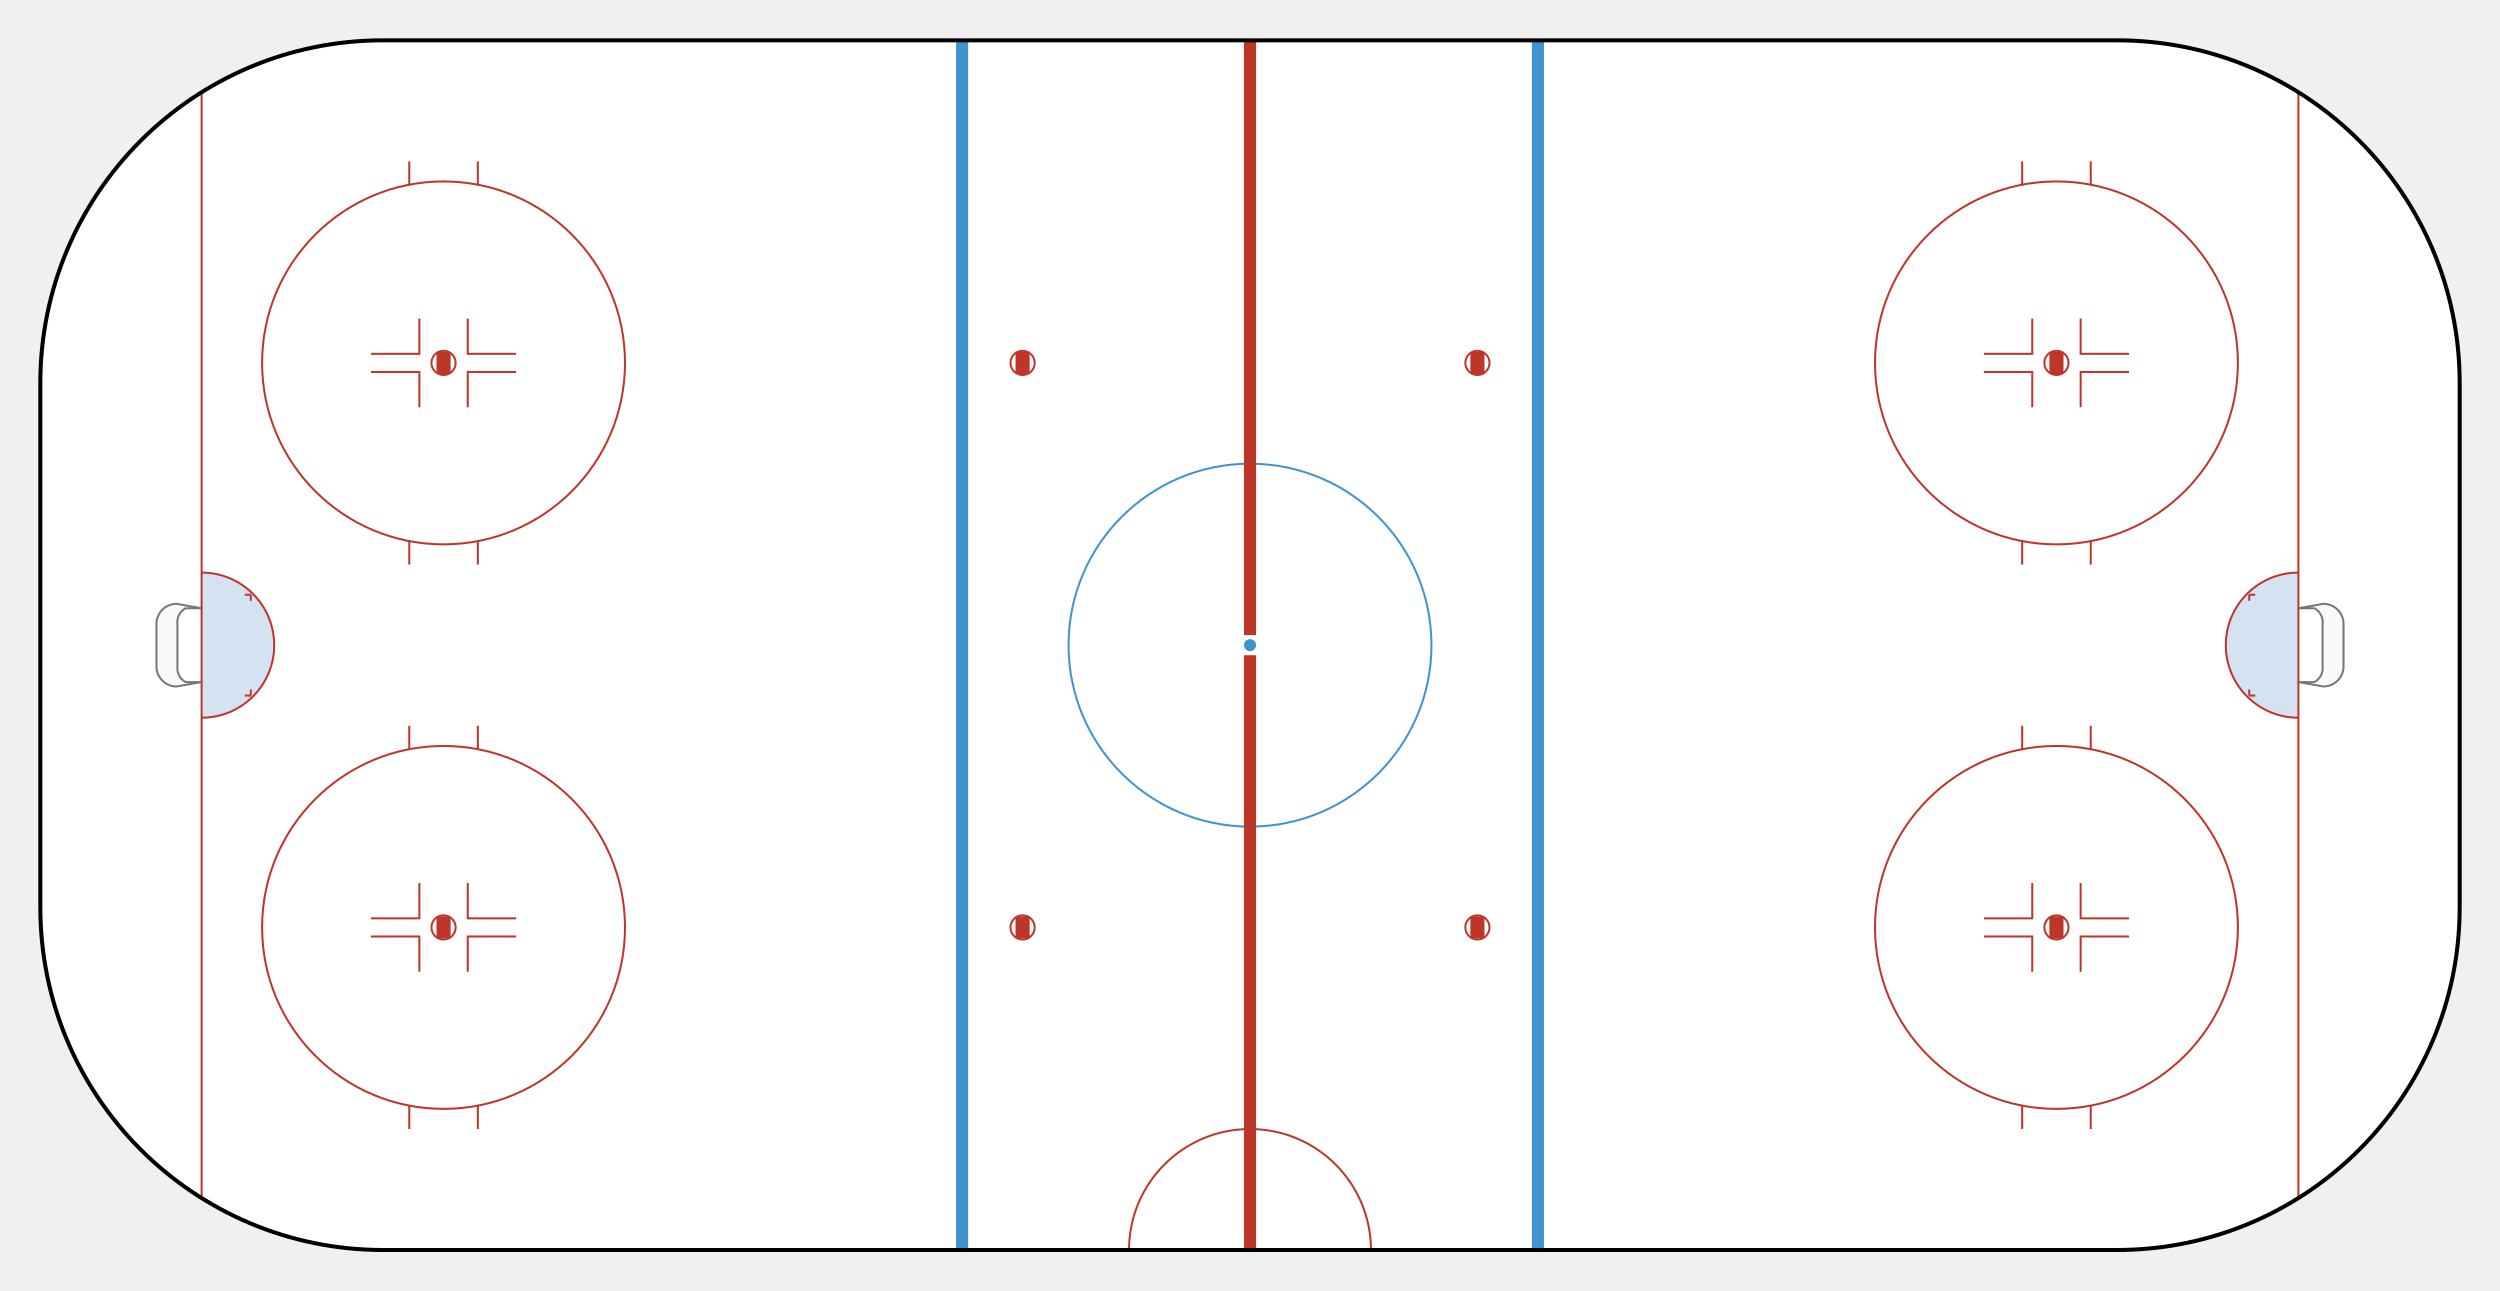
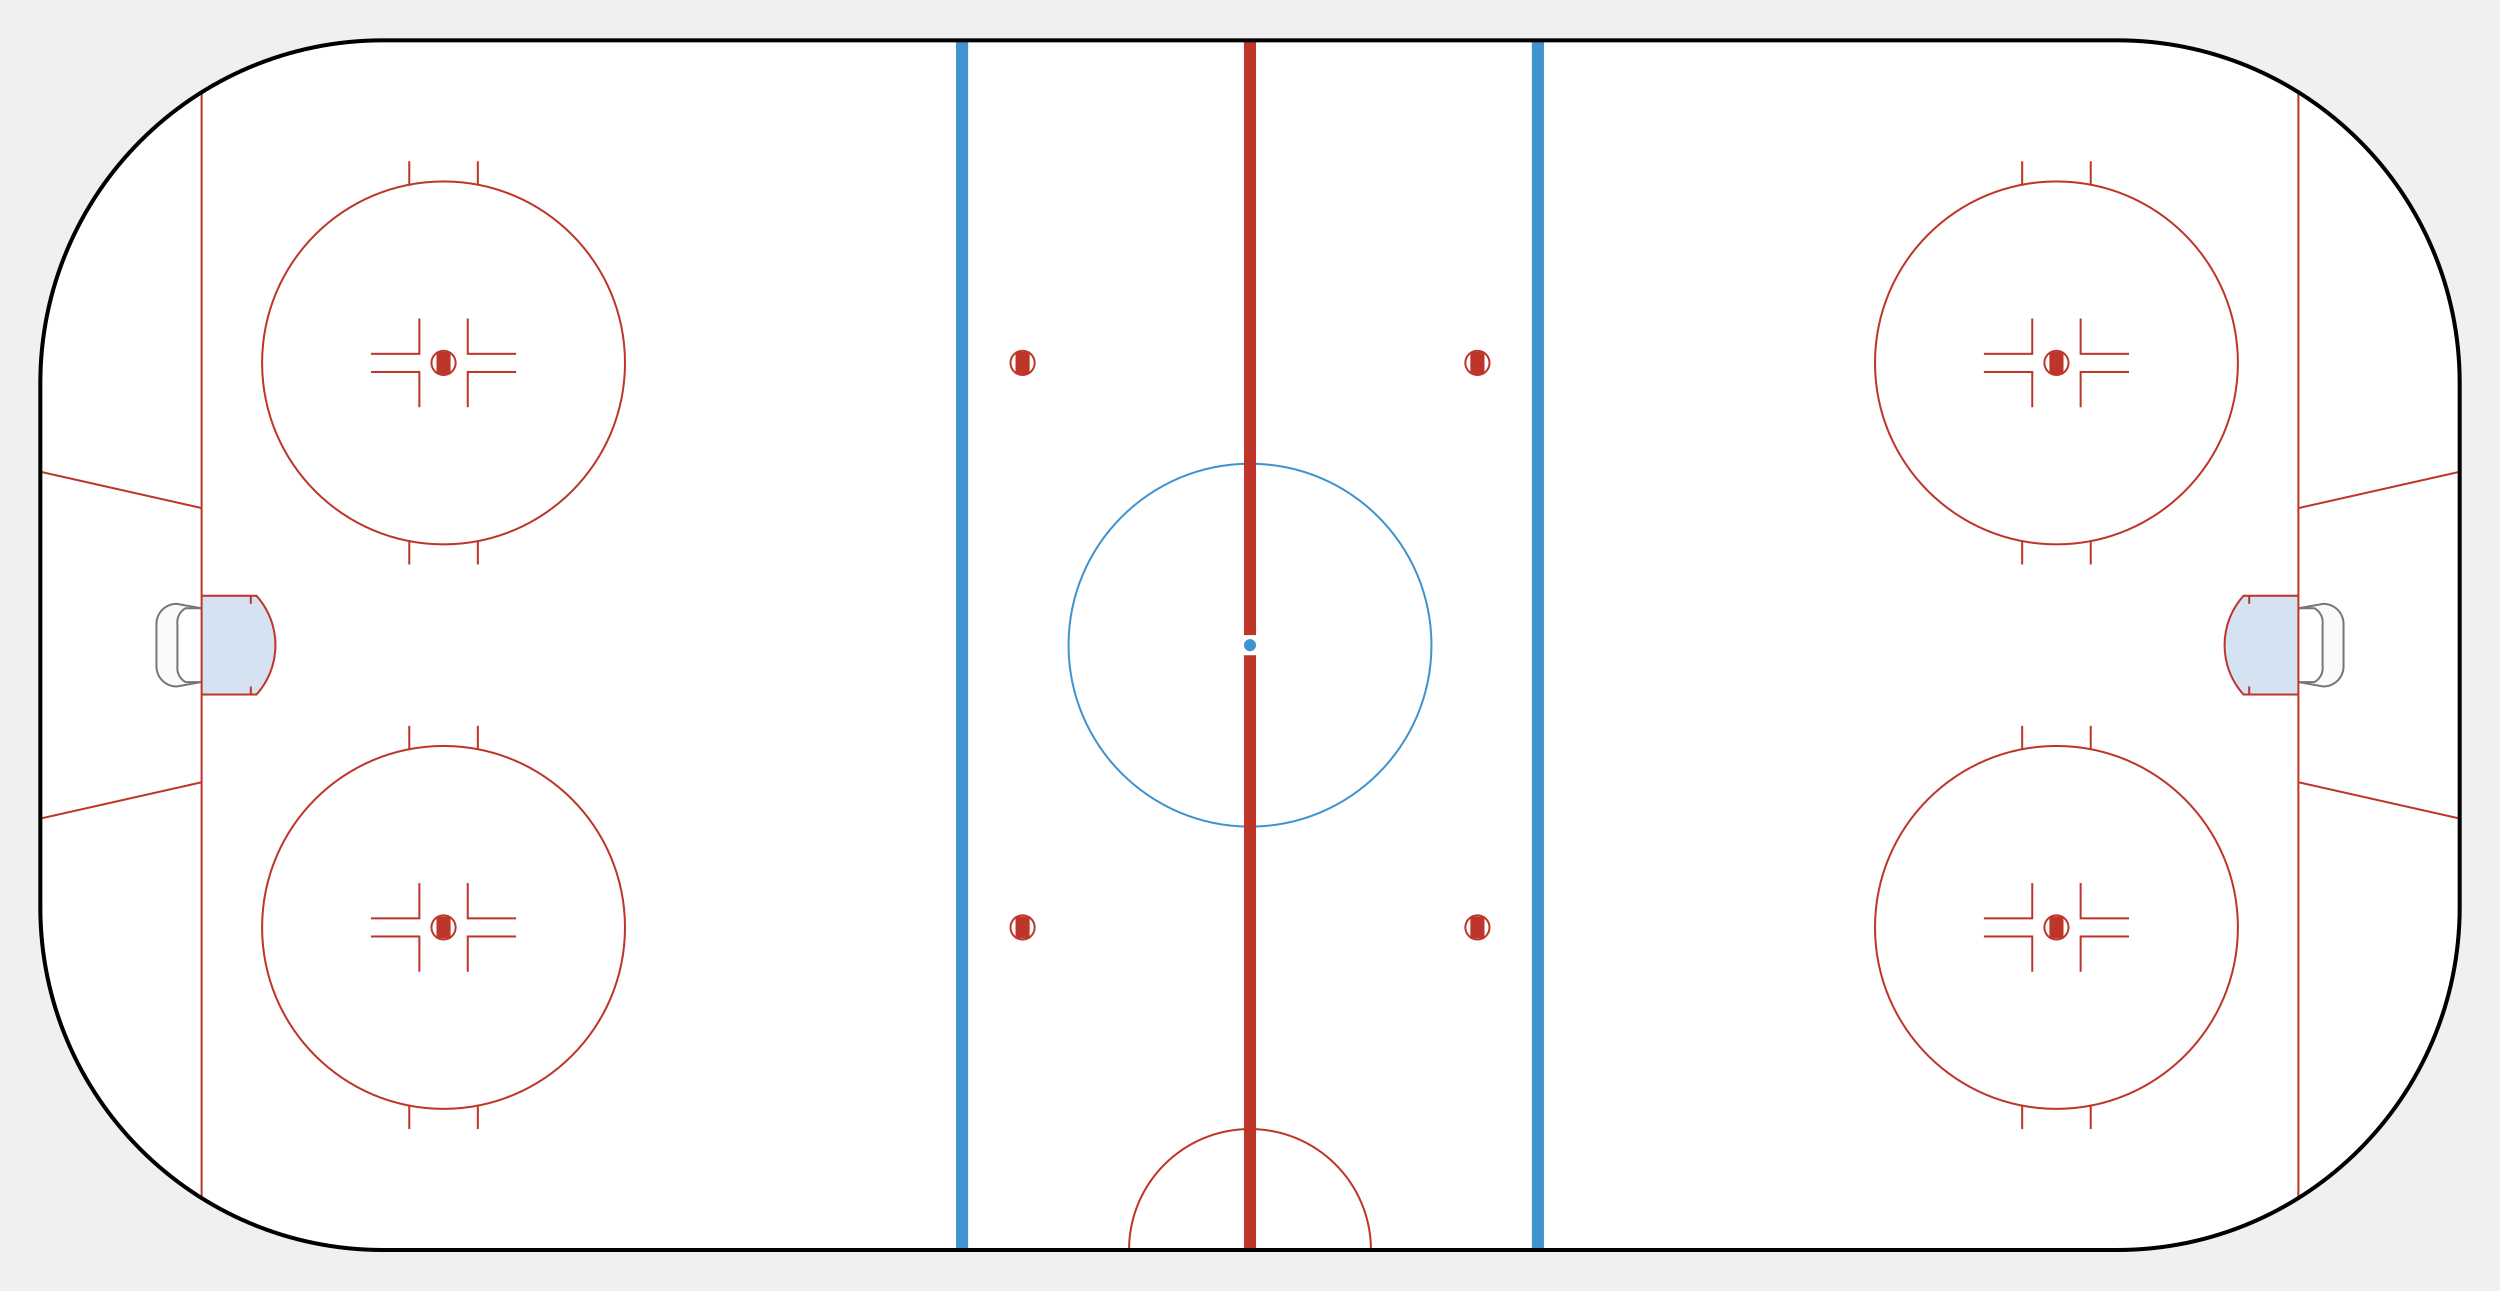
<svg xmlns="http://www.w3.org/2000/svg" id="ice-hockey-iihf-svg" width="100%" viewBox=" -1 -1 62 32">
  <g id="transformations">
    <clipPath id="clipBorder">
      <path d="             M 0 8.5             A 8.5 8.5 0 0 1 8.5 0             L 51.5 0             A 8.5 8.5 0 0 1 60 8.5             L 60 21.5             A 8.5 8.5 0 0 1 51.5 30             L 8.5 30             A 8.5 8.5 0 0 1 0 21.5             L 0 8.5" />
    </clipPath>
    <path id="background" d="M 0 8.5             A 8.5 8.5 0 0 1 8.5 0             L 51.5 0             A 8.5 8.5 0 0 1 60 8.5             L 60 21.5             A 8.5 8.5 0 0 1 51.5 30             L 8.5 30             A 8.5 8.5 0 0 1 0 21.5             L 0 8.5" fill="white" />
    <circle id="center-dot" cx="30" cy="15" r="0.15" fill="#3F93CE" />
    <circle id="center-circle" cx="30" cy="15" r="4.5" stroke="#3F93CE" stroke-width="0.05" fill="transparent" />
    <path id="center-line" d="M 30 0               L 30 14.75               M 30 15.25               L 30 30" stroke="#BE352A" stroke-width="0.3" />
    <g id="goal-creases">
      <g id="left-goalie-crease">
-         <path id="left-goal-crease" d="                   M 4 13.2                   A 1.8 1.8 0 0 1 4 16.8" stroke="#BE352A" stroke-width="0.05" fill="#D5E2F2" />
-         <path id="left-goal-crease-markings" d="                   M 5.22 16.25                   L 5.22 16.1                   M 5.22 16.25                   L 5.07 16.25                    M 5.22 13.75                   L 5.22 13.9                   M 5.22 13.75                   L 5.07 13.75" stroke="#BE352A" stroke-width="0.05" fill="#E6F9FF" />
+         <path id="left-trapezoid" d="                   M 4 11.6                   L 0 10.7                   M 4 18.4                   L 0 19.3" stroke="#BE352A" stroke-width="0.05" fill="#D5E2F2" />
+         <path id="left-goal-crease" d="                   M 4 13.775                   L 5.36 13.775                   A 1.83 1.83 0 0 1 5.36 16.225                   L 4 16.225" stroke="#BE352A" stroke-width="0.05" fill="#D5E2F2" />
+         <path id="left-goal-crease-markings" d="                   M 5.22 13.775                   L 5.22 13.975                   M 5.22 16.225                   L 5.22 16.025" stroke="#BE352A" stroke-width="0.05" fill="#E6F9FF" />
        <path id="left-goal" d="                   M 4 14.085                   L 3.6 14.085                   A 0.4 0.4 0 0 0 3.4 14.485                   L 3.4 15.515                   A 0.4 0.4 0 0 0 3.6 15.915                   L 4 15.915                    L 3.38 16.025                   A 0.5 0.5 0 0 1 2.88 15.525                   L 2.88 14.475                   A 0.5 0.5 0 0 1 3.38 13.975                   L 4 14.085                   " stroke="#777777" fill="#fafafa" stroke-width="0.05" />
      </g>
      <g id="right-goalie-crease" transform="rotate(180, 30, 15)">
-         <path id="right-goal-crease" d="                     M 4 13.2                     A 1.8 1.8 0 0 1 4 16.8" stroke="#BE352A" stroke-width="0.05" fill="#D5E2F2" />
-         <path id="right-goal-crease-markings" d="                     M 5.22 16.25                     L 5.22 16.1                     M 5.22 16.25                     L 5.07 16.25                      M 5.22 13.75                     L 5.22 13.9                     M 5.22 13.75                     L 5.07 13.75" stroke="#BE352A" stroke-width="0.05" fill="#E6F9FF" />
+         <path id="right-trapezoid" d="                     M 4 11.6                     L 0 10.7                     M 4 18.4                     L 0 19.3" stroke="#BE352A" stroke-width="0.05" fill="#D5E2F2" />
+         <path id="right-goal-crease" d="                     M 4 13.775                     L 5.36 13.775                     A 1.83 1.83 0 0 1 5.36 16.225                     L 4 16.225" stroke="#BE352A" stroke-width="0.05" fill="#D5E2F2" />
+         <path id="right-goal-crease-markings" d="                     M 5.22 13.775                     L 5.22 13.975                     M 5.22 16.225                     L 5.22 16.025" stroke="#BE352A" stroke-width="0.05" fill="#E6F9FF" />
        <path id="right-goal" d="                     M 4 14.085                     L 3.6 14.085                     A 0.4 0.4 0 0 0 3.4 14.485                     L 3.4 15.515                     A 0.4 0.4 0 0 0 3.6 15.915                     L 4 15.915                      L 3.38 16.025                     A 0.5 0.5 0 0 1 2.88 15.525                     L 2.88 14.475                     A 0.5 0.5 0 0 1 3.38 13.975                     L 4 14.085                     " stroke="#777777" fill="#fafafa" stroke-width="0.05" />
      </g>
    </g>
    <g id="goal-lines">
      <path id="left-goal-line" d="M 4 1.25             L 4 28.75" stroke="#BE352A" stroke-width="0.05" />
      <path id="right-goal-line" d="M 56 1.25             L 56 28.75" stroke="#BE352A" stroke-width="0.05" />
    </g>
    <g id="blue-lines">
      <path id="left-blue-line" d="M 22.86 0           L 22.86 30" stroke="#3F93CE" stroke-width="0.3" />
      <path id="right-blue-line" d="M 37.14 0           L 37.14 30" stroke="#3F93CE" stroke-width="0.3" />
    </g>
    <g id="faceoff-dots">
      <g transform="translate(24.36, 8)">
        <circle cx="0" cy="0" r="0.3" stroke="#BE352A" stroke-width="0.05" fill="transparent" />
        <rect x="-0.175" y="-0.275" width="0.35" height="0.55" fill="#BE352A" />
      </g>
      <g transform="translate(35.64, 8)">
        <circle cx="0" cy="0" r="0.3" stroke="#BE352A" stroke-width="0.05" fill="transparent" />
        <rect x="-0.175" y="-0.275" width="0.35" height="0.55" fill="#BE352A" />
      </g>
      <g transform="translate(24.36, 22)">
        <circle cx="0" cy="0" r="0.3" stroke="#BE352A" stroke-width="0.05" fill="transparent" />
        <rect x="-0.175" y="-0.275" width="0.35" height="0.55" fill="#BE352A" />
      </g>
      <g transform="translate(35.64, 22)">
        <circle cx="0" cy="0" r="0.3" stroke="#BE352A" stroke-width="0.05" fill="transparent" />
        <rect x="-0.175" y="-0.275" width="0.35" height="0.55" fill="#BE352A" />
      </g>
    </g>
    <g id="faceoff-circles">
      <g transform="translate(10, 8)">
        <circle cx="0" cy="0" r="0.3" stroke="#BE352A" stroke-width="0.05" fill="transparent" />
        <rect x="-0.175" y="-0.275" width="0.35" height="0.55" fill="#BE352A" />
        <circle cx="0" cy="0" r="4.5" stroke="#BE352A" stroke-width="0.05" fill="transparent" />
        <path stroke="#BE352A" stroke-width="0.05" fill="transparent" d="           M -0.85 4.4           L -0.85 5           M 0.85 4.4           L 0.85 5           M -0.85 -4.4           L -0.85 -5           M 0.85 -4.4           L 0.85 -5         " />
        <path stroke="#BE352A" stroke-width="0.05" fill="transparent" d="           M 0.6 1.1           L 0.6 0.225           L 1.8 0.225            M -0.6 1.1           L -0.6 0.225           L -1.8 0.225            M 0.6 -1.1           L 0.6 -0.225           L 1.8 -0.225            M -0.6 -1.1           L -0.6 -0.225           L -1.8 -0.225         " />
      </g>
      <g transform="translate(50, 8)">
        <circle cx="0" cy="0" r="0.3" stroke="#BE352A" stroke-width="0.05" fill="transparent" />
        <rect x="-0.175" y="-0.275" width="0.35" height="0.55" fill="#BE352A" />
        <circle cx="0" cy="0" r="4.5" stroke="#BE352A" stroke-width="0.05" fill="transparent" />
        <path stroke="#BE352A" stroke-width="0.05" fill="transparent" d="           M -0.85 4.4           L -0.85 5           M 0.85 4.4           L 0.85 5           M -0.85 -4.4           L -0.85 -5           M 0.85 -4.4           L 0.85 -5         " />
        <path stroke="#BE352A" stroke-width="0.05" fill="transparent" d="           M 0.6 1.1           L 0.6 0.225           L 1.8 0.225            M -0.6 1.1           L -0.6 0.225           L -1.8 0.225            M 0.6 -1.1           L 0.6 -0.225           L 1.8 -0.225            M -0.6 -1.1           L -0.6 -0.225           L -1.8 -0.225         " />
      </g>
      <g transform="translate(10, 22)">
        <circle cx="0" cy="0" r="0.3" stroke="#BE352A" stroke-width="0.05" fill="transparent" />
        <rect x="-0.175" y="-0.275" width="0.35" height="0.55" fill="#BE352A" />
        <circle cx="0" cy="0" r="4.5" stroke="#BE352A" stroke-width="0.05" fill="transparent" />
        <path stroke="#BE352A" stroke-width="0.05" fill="transparent" d="           M -0.85 4.4           L -0.85 5           M 0.85 4.4           L 0.85 5           M -0.85 -4.4           L -0.85 -5           M 0.85 -4.4           L 0.85 -5         " />
        <path stroke="#BE352A" stroke-width="0.05" fill="transparent" d="           M 0.6 1.1           L 0.6 0.225           L 1.8 0.225            M -0.6 1.1           L -0.6 0.225           L -1.8 0.225            M 0.6 -1.1           L 0.6 -0.225           L 1.8 -0.225            M -0.6 -1.1           L -0.6 -0.225           L -1.8 -0.225         " />
      </g>
      <g transform="translate(50, 22)">
        <circle cx="0" cy="0" r="0.3" stroke="#BE352A" stroke-width="0.05" fill="transparent" />
        <rect x="-0.175" y="-0.275" width="0.35" height="0.55" fill="#BE352A" />
        <circle cx="0" cy="0" r="4.5" stroke="#BE352A" stroke-width="0.05" fill="transparent" />
        <path stroke="#BE352A" stroke-width="0.05" fill="transparent" d="           M -0.85 4.4           L -0.85 5           M 0.85 4.4           L 0.85 5           M -0.85 -4.4           L -0.85 -5           M 0.85 -4.4           L 0.85 -5         " />
        <path stroke="#BE352A" stroke-width="0.05" fill="transparent" d="           M 0.6 1.1           L 0.6 0.225           L 1.8 0.225            M -0.6 1.1           L -0.6 0.225           L -1.8 0.225            M 0.6 -1.1           L 0.6 -0.225           L 1.8 -0.225            M -0.6 -1.1           L -0.6 -0.225           L -1.8 -0.225         " />
      </g>
    </g>
    <path id="officials-crease" d="M 27 30         A 3 3 0 0 1 33 30" stroke="#BE352A" stroke-width="0.05" fill="transparent" />
    <path id="outside-perimeter" d="M 0 8.5         A 8.5 8.5 0 0 1 8.5 0         L 51.5 0         A 8.5 8.5 0 0 1 60 8.5         L 60 21.5         A 8.5 8.5 0 0 1 51.5 30         L 8.5 30         A 8.5 8.5 0 0 1 0 21.5         L 0 8.5" stroke="black" fill="transparent" stroke-width="0.1" />
  </g>
</svg>
